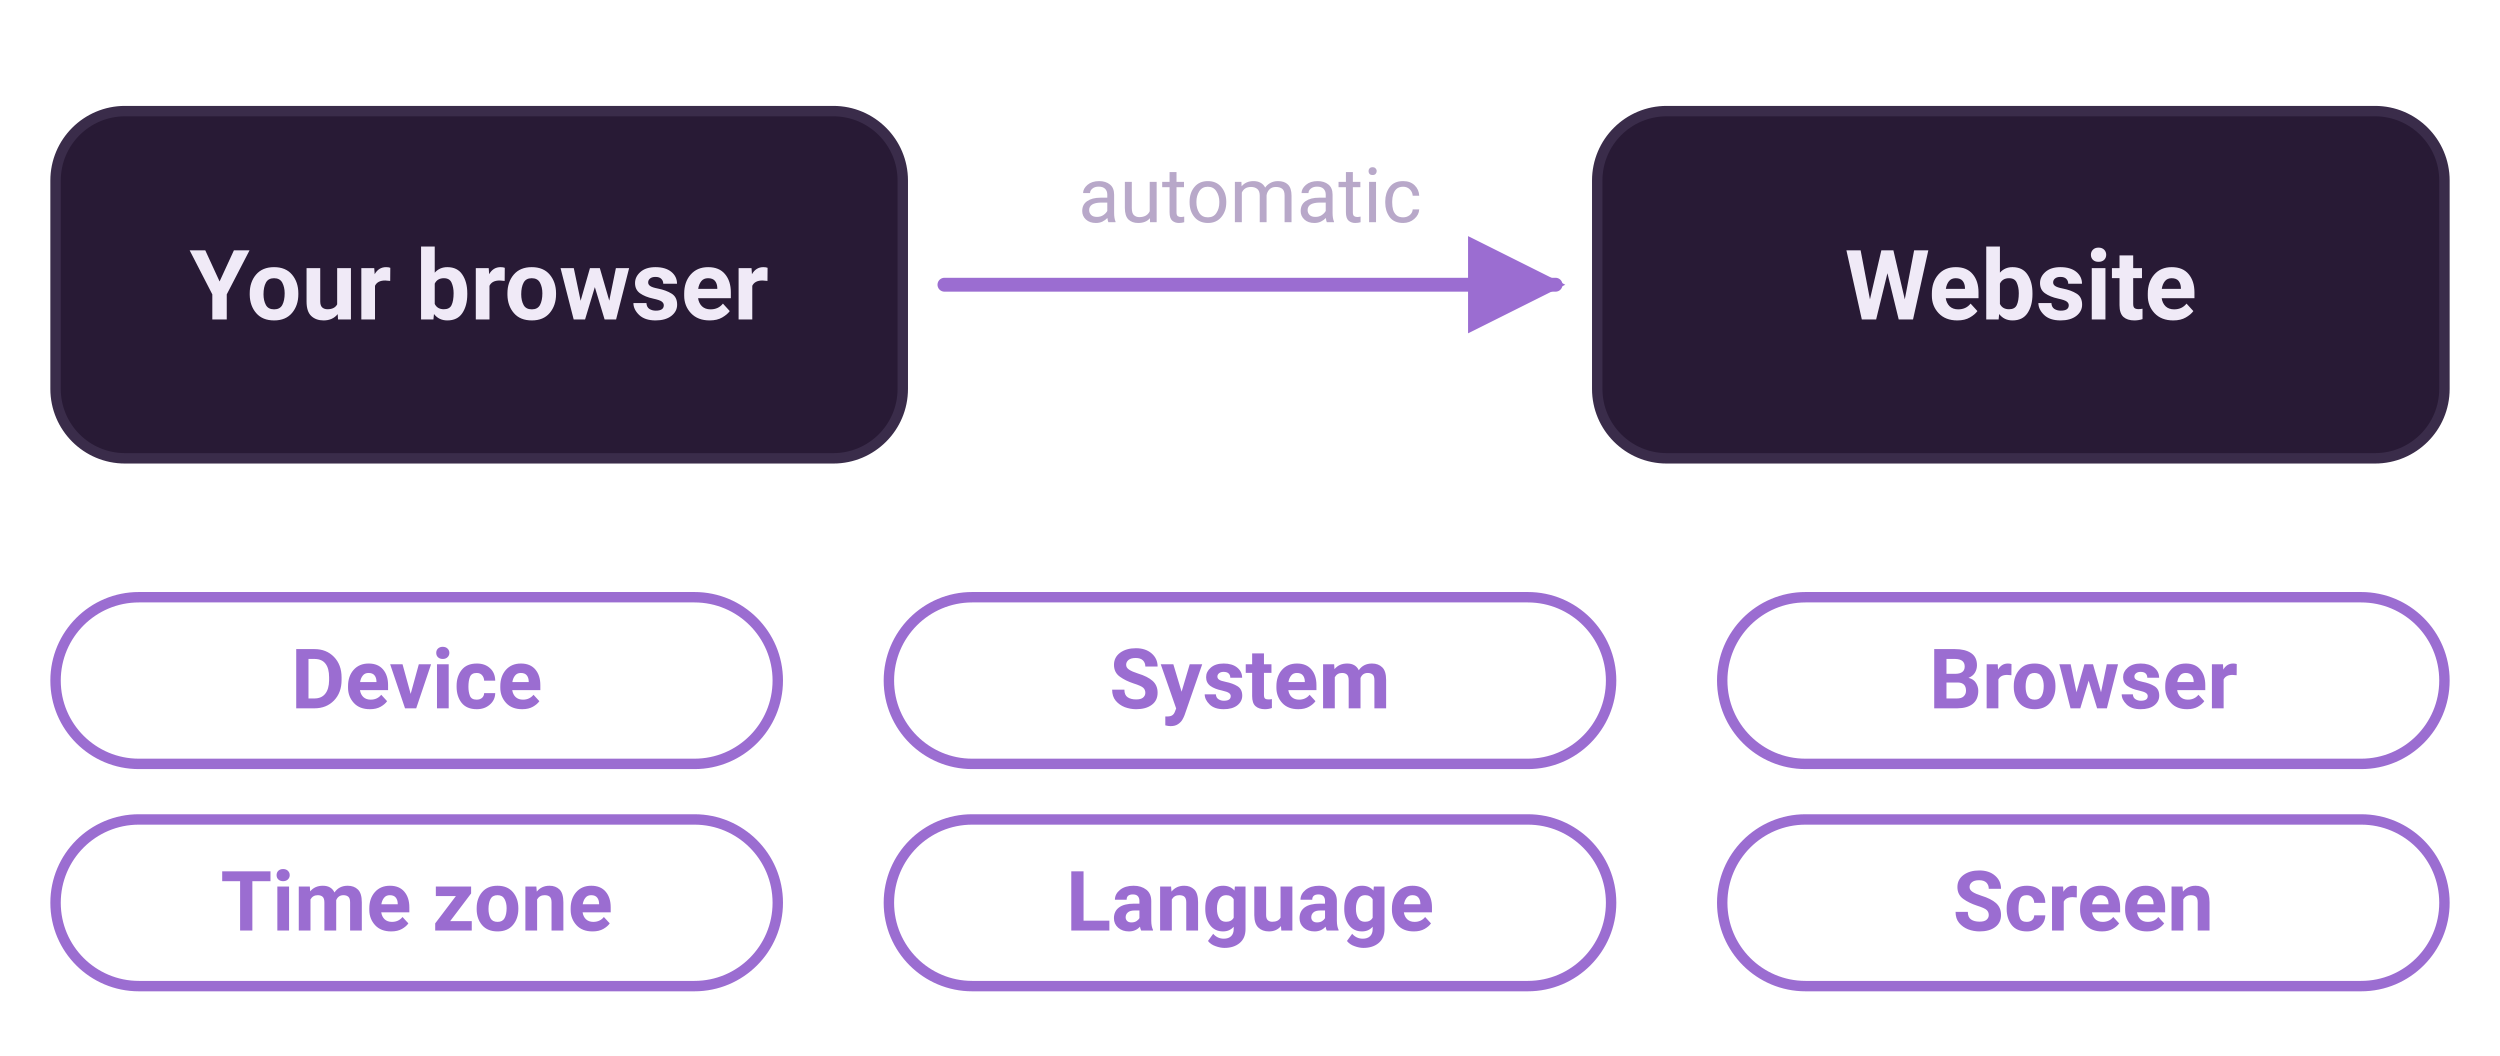
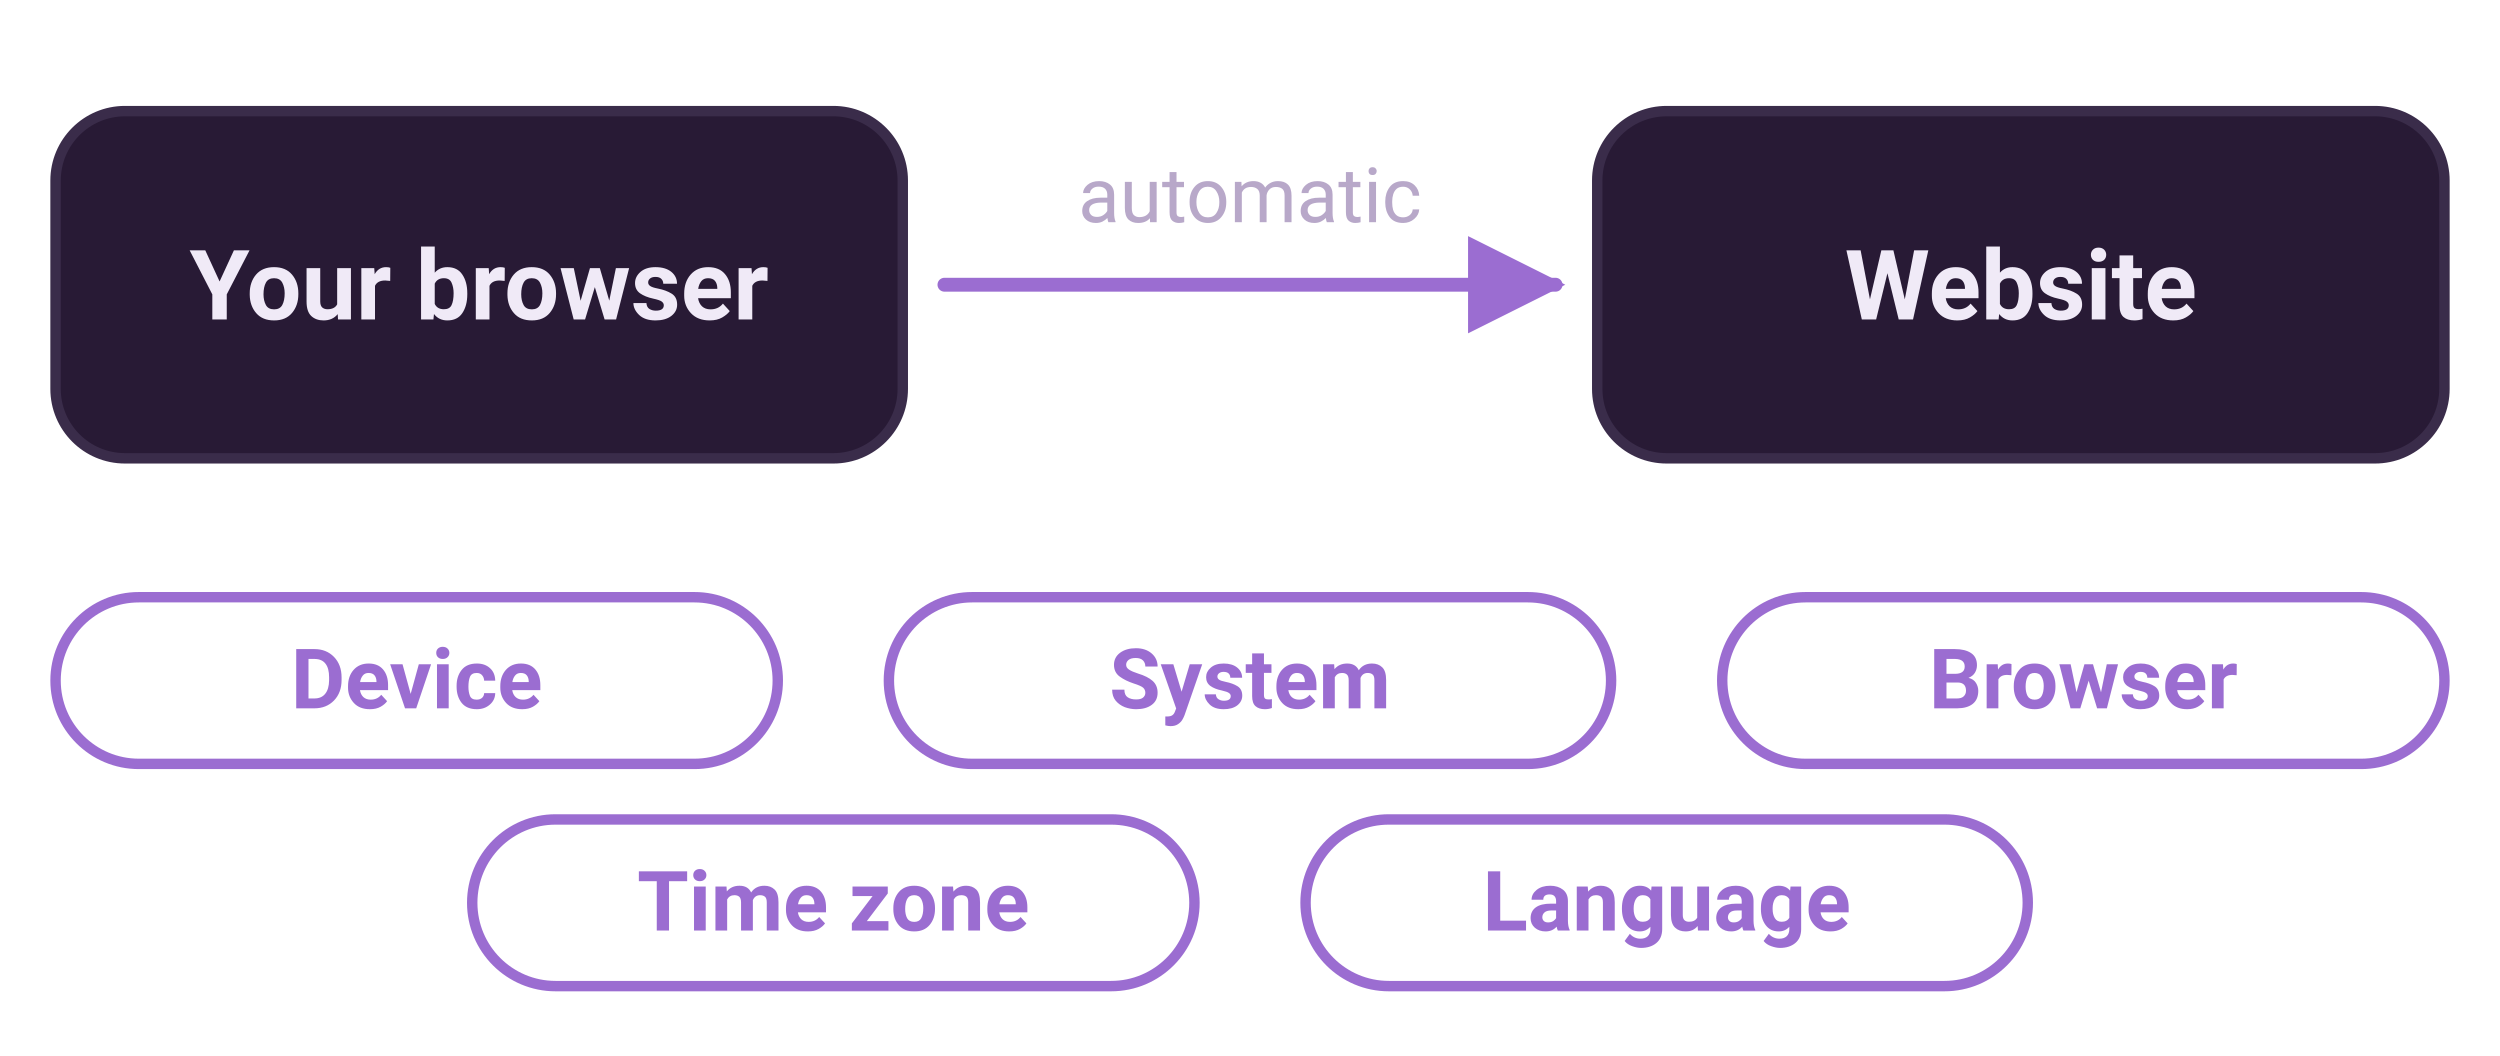
<svg xmlns="http://www.w3.org/2000/svg" viewBox="0 0 360 152" width="360" height="152" role="img">
  <defs>
    <marker id="a" viewBox="0 0 10 10" refX="9" refY="5" markerWidth="7" markerHeight="7" orient="auto-start-reverse">
      <path d="M0 0L10 5L0 10z" fill="#9b6dd1" />
    </marker>
    <marker id="o" viewBox="0 0 10 10" refX="9" refY="5" markerWidth="7" markerHeight="7" orient="auto-start-reverse">
      <path d="M0 0L10 5L0 10z" fill="#e8a87c" />
    </marker>
    <marker id="g" viewBox="0 0 10 10" refX="9" refY="5" markerWidth="7" markerHeight="7" orient="auto-start-reverse">
      <path d="M0 0L10 5L0 10z" fill="#5fae96" />
    </marker>
  </defs>
  <g font-family="system-ui, -apple-system, Segoe UI, Roboto, sans-serif">
    <rect x="8" y="16" width="122" height="50" rx="10" fill="#281a35" stroke="#3a2c4a" stroke-width="1.5" />
    <text x="69.0" y="46.0" text-anchor="middle" font-size="14" font-weight="600" fill="#f0eaf7">Your browser</text>
    <rect x="230" y="16" width="122" height="50" rx="10" fill="#281a35" stroke="#3a2c4a" stroke-width="1.5" />
    <text x="291.0" y="46.0" text-anchor="middle" font-size="14" font-weight="600" fill="#f0eaf7">Website</text>
    <line x1="136" y1="41" x2="224" y2="41" stroke="#9b6dd1" stroke-width="2" stroke-linecap="round" marker-end="url(#a)" />
    <text x="180" y="32" text-anchor="middle" font-size="11" font-weight="400" fill="#b8a8c9">automatic</text>
    <rect x="8" y="86" width="104" height="24" rx="12" fill="none" stroke="#9b6dd1" stroke-width="1.5" />
    <text x="60.0" y="102" text-anchor="middle" font-size="12" font-weight="600" fill="#9b6dd1">Device</text>
    <rect x="128" y="86" width="104" height="24" rx="12" fill="none" stroke="#9b6dd1" stroke-width="1.5" />
    <text x="180.0" y="102" text-anchor="middle" font-size="12" font-weight="600" fill="#9b6dd1">System</text>
    <rect x="248" y="86" width="104" height="24" rx="12" fill="none" stroke="#9b6dd1" stroke-width="1.5" />
    <text x="300.0" y="102" text-anchor="middle" font-size="12" font-weight="600" fill="#9b6dd1">Browser</text>
-     <rect x="8" y="118" width="104" height="24" rx="12" fill="none" stroke="#9b6dd1" stroke-width="1.5" />
-     <text x="60.0" y="134" text-anchor="middle" font-size="12" font-weight="600" fill="#9b6dd1">Time zone</text>
-     <rect x="128" y="118" width="104" height="24" rx="12" fill="none" stroke="#9b6dd1" stroke-width="1.5" />
-     <text x="180.0" y="134" text-anchor="middle" font-size="12" font-weight="600" fill="#9b6dd1">Language</text>
-     <rect x="248" y="118" width="104" height="24" rx="12" fill="none" stroke="#9b6dd1" stroke-width="1.5" />
-     <text x="300.0" y="134" text-anchor="middle" font-size="12" font-weight="600" fill="#9b6dd1">Screen</text>
+     <rect x="68" y="118" width="104" height="24" rx="12" fill="none" stroke="#9b6dd1" stroke-width="1.5" />
+     <text x="120.0" y="134" text-anchor="middle" font-size="12" font-weight="600" fill="#9b6dd1">Time zone</text>
+     <rect x="188" y="118" width="104" height="24" rx="12" fill="none" stroke="#9b6dd1" stroke-width="1.5" />
+     <text x="240.0" y="134" text-anchor="middle" font-size="12" font-weight="600" fill="#9b6dd1">Language</text>
  </g>
</svg>
